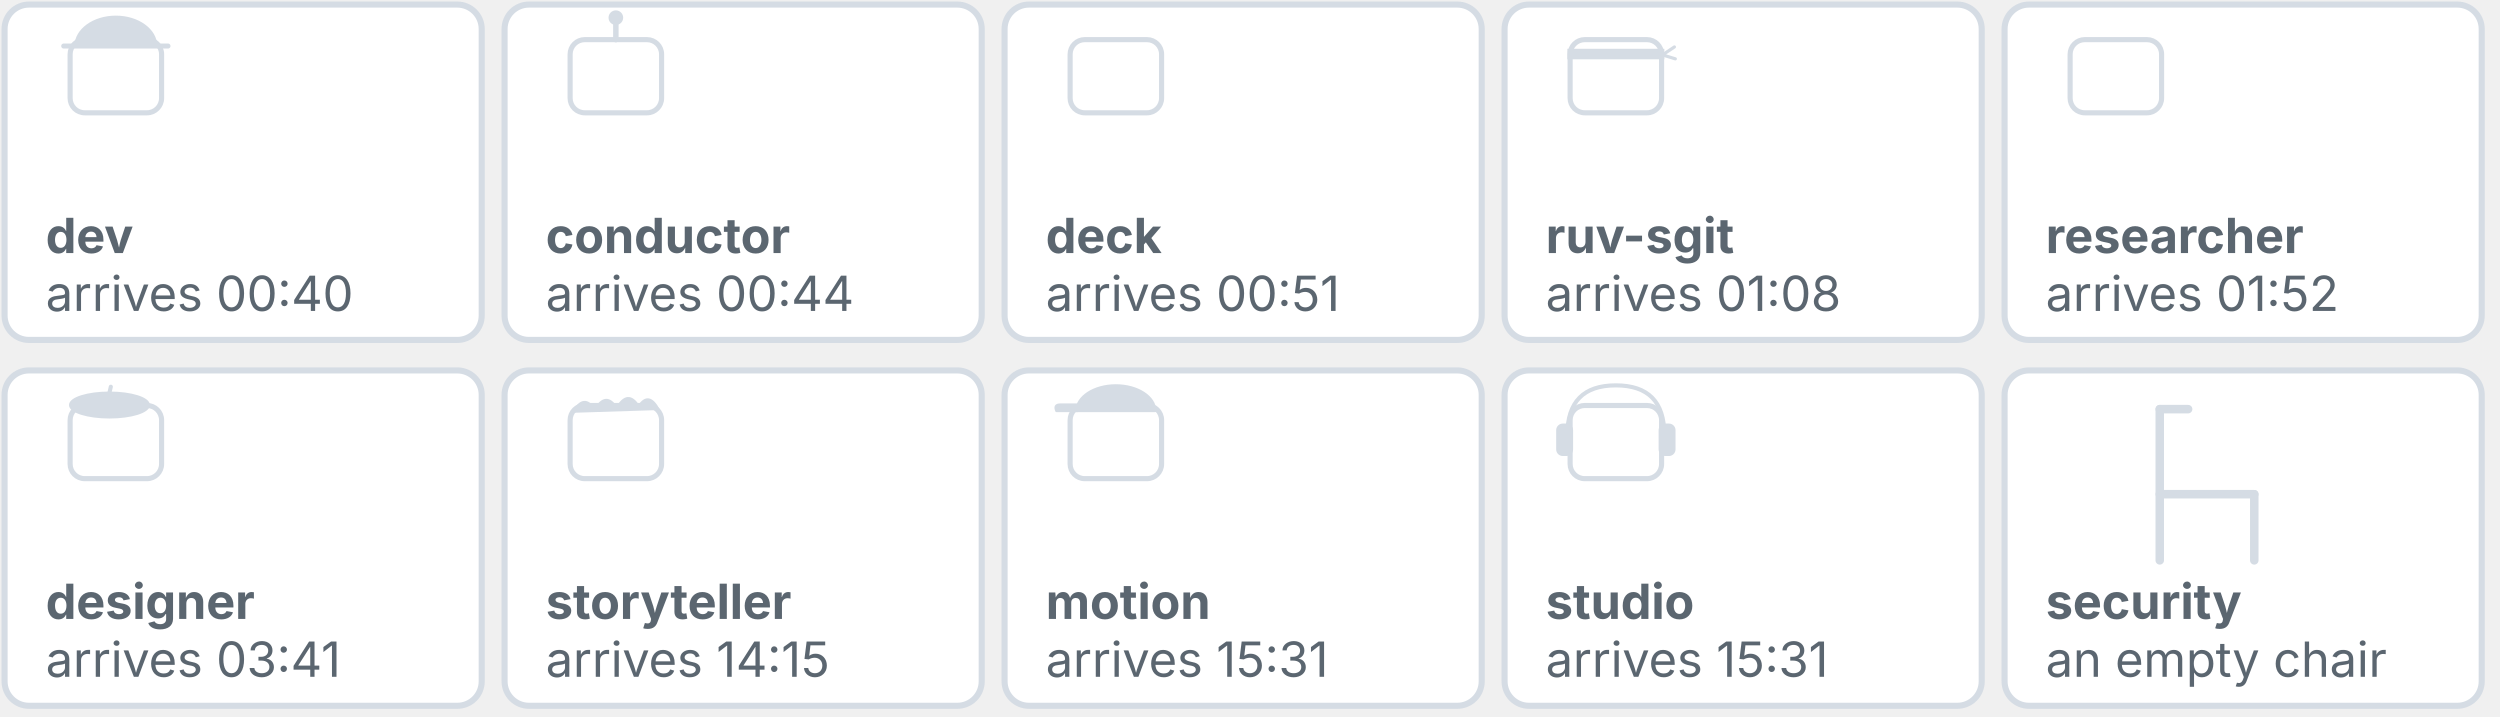
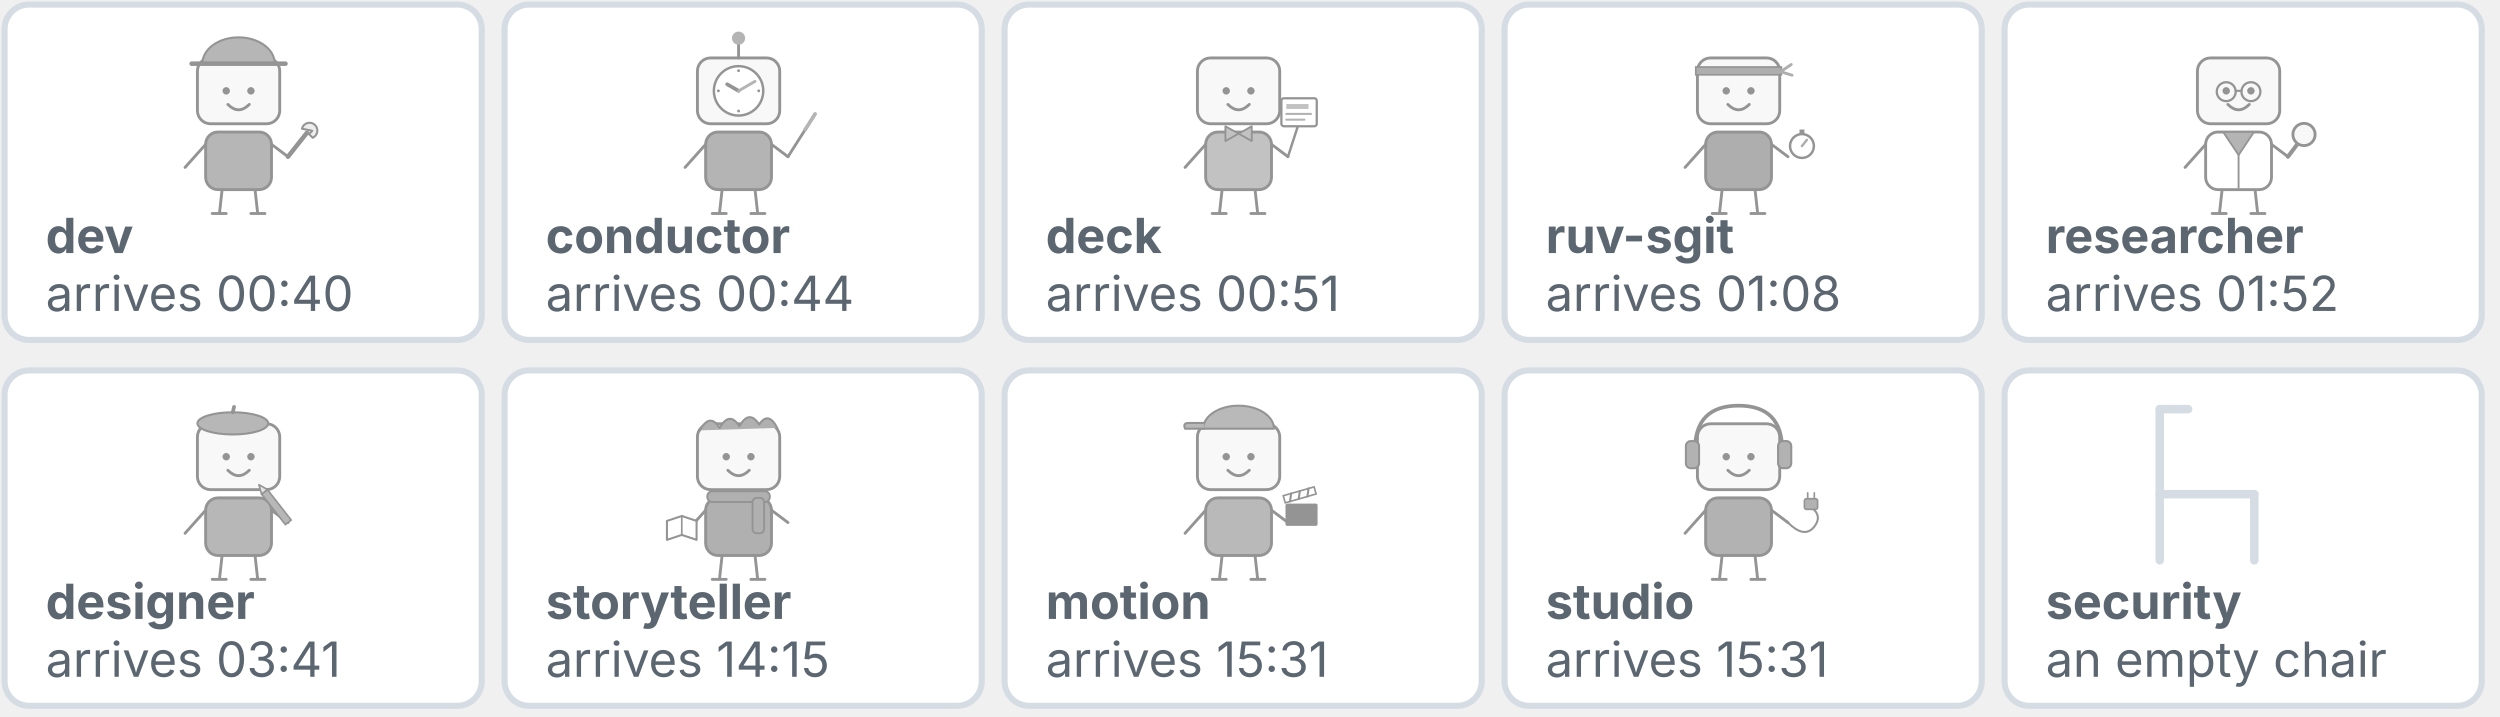
<svg xmlns="http://www.w3.org/2000/svg" width="164mm" height="47mm" viewBox="0 0 164 47" role="img" aria-label="The nine cards greyed, in the order they arrive, and an empty chair for security">
+   <defs>
+     <filter id="cg-grey">
+       <feColorMatrix type="saturate" values="0" />
+     </filter>
+   </defs>
  <rect x="0.30" y="0.30" width="31.3" height="22" rx="1.6" fill="#fff" stroke="#d5dce4" stroke-width=".4" />
-   <g transform="translate(1.60 -0.40) scale(0.3)">
-     <rect x="10" y="10" width="20" height="16" rx="3.2" fill="#ffffff" stroke="#d5dce4" stroke-width="1.12" />
-     <path d="M11.2 11.4 a8.8 6.4 0 0 1 17.6 0 z" fill="#d5dce4" stroke="#d5dce4" stroke-width="0.5" stroke-linecap="round" stroke-linejoin="round" />
-     <line x1="8.60" y1="11.40" x2="31.40" y2="11.40" stroke="#d5dce4" stroke-width="1.1" stroke-linecap="round" />
+   <g filter="url(#cg-grey)" opacity=".5">
+     <g transform="translate(10.25 1.10) scale(0.27)">
+       <line x1="12.00" y1="31.00" x2="7.00" y2="36.60" stroke="#1f2933" stroke-width="0.7" stroke-linecap="round" />
+       <line x1="28.00" y1="31.00" x2="32.00" y2="34.00" stroke="#1f2933" stroke-width="0.7" stroke-linecap="round" />
+       <line x1="16.00" y1="42.00" x2="15.40" y2="47.40" stroke="#1f2933" stroke-width="0.7" stroke-linecap="round" />
+       <line x1="24.00" y1="42.00" x2="24.60" y2="47.40" stroke="#1f2933" stroke-width="0.7" stroke-linecap="round" />
+       <line x1="13.60" y1="47.80" x2="17.00" y2="47.80" stroke="#1f2933" stroke-width="0.7" stroke-linecap="round" />
+       <line x1="23.00" y1="47.80" x2="26.40" y2="47.80" stroke="#1f2933" stroke-width="0.7" stroke-linecap="round" />
+       <rect x="12" y="28" width="16" height="14" rx="3" fill="#3d7a3d" stroke="#1f2933" stroke-width="0.7" />
+       <rect x="10" y="10" width="20" height="16" rx="3.2" fill="#eef2f6" stroke="#1f2933" stroke-width="0.7" />
+       <circle cx="17" cy="18" r=".9" fill="#1f2933" />
+       <circle cx="23" cy="18" r=".9" fill="#1f2933" />
+       <path d="M17.4 21.3 Q20 23.9 22.6 21.3" fill="none" stroke="#1f2933" stroke-width="0.7" stroke-linecap="round" stroke-linejoin="round" />
+       <path d="M11.2 11.4 a8.8 6.4 0 0 1 17.6 0 z" fill="#3d7a3d" stroke="#1f2933" stroke-width="0.5" stroke-linecap="round" stroke-linejoin="round" />
+       <line x1="8.60" y1="11.40" x2="31.40" y2="11.40" stroke="#1f2933" stroke-width="1.1" stroke-linecap="round" />
+       <line x1="32.00" y1="34.00" x2="36.60" y2="28.20" stroke="#1f2933" stroke-width="1.1" stroke-linecap="round" />
+       <path d="M35.4 27.2 a1.9 1.9 0 1 1 2.6 2.2 l-.9 -.9 l.8 -.8 z" fill="#d5dce4" stroke="#1f2933" stroke-width="0.5" stroke-linecap="round" stroke-linejoin="round" />
+     </g>
  </g>
  <text x="3.00" y="16.60" font-family="Inter, Helvetica, Arial, sans-serif" font-size="3.18" font-weight="700" fill="#5b6670" text-anchor="start">dev</text>
  <text x="3.00" y="20.40" font-family="Inter, Helvetica, Arial, sans-serif" font-size="3.18" font-weight="400" fill="#5b6670" text-anchor="start">arrives 00:40</text>
  <rect x="33.10" y="0.30" width="31.3" height="22" rx="1.6" fill="#fff" stroke="#d5dce4" stroke-width=".4" />
-   <g transform="translate(34.40 -0.40) scale(0.3)">
-     <rect x="10" y="10" width="20" height="16" rx="3.2" fill="#ffffff" stroke="#d5dce4" stroke-width="1.12" />
-     <line x1="20.00" y1="10.00" x2="20.00" y2="6.40" stroke="#d5dce4" stroke-width="1.2" stroke-linecap="round" />
-     <circle cx="20" cy="5.2" r="1.6" fill="#d5dce4" />
+   <g filter="url(#cg-grey)" opacity=".5">
+     <g transform="translate(43.05 1.10) scale(0.27)">
+       <line x1="12.00" y1="31.00" x2="7.00" y2="36.60" stroke="#1f2933" stroke-width="0.7" stroke-linecap="round" />
+       <line x1="28.00" y1="31.00" x2="32.00" y2="34.00" stroke="#1f2933" stroke-width="0.7" stroke-linecap="round" />
+       <line x1="16.00" y1="42.00" x2="15.40" y2="47.40" stroke="#1f2933" stroke-width="0.7" stroke-linecap="round" />
+       <line x1="24.00" y1="42.00" x2="24.60" y2="47.40" stroke="#1f2933" stroke-width="0.7" stroke-linecap="round" />
+       <line x1="13.60" y1="47.80" x2="17.00" y2="47.80" stroke="#1f2933" stroke-width="0.7" stroke-linecap="round" />
+       <line x1="23.00" y1="47.80" x2="26.40" y2="47.80" stroke="#1f2933" stroke-width="0.7" stroke-linecap="round" />
+       <rect x="12" y="28" width="16" height="14" rx="3" fill="#b0481a" stroke="#1f2933" stroke-width="0.7" />
+       <rect x="10" y="10" width="20" height="16" rx="3.2" fill="#eef2f6" stroke="#1f2933" stroke-width="0.7" />
+       <circle cx="20" cy="18" r="6" fill="#ffffff" stroke="#1f2933" stroke-width=".6" />
+       <circle cx="24.90" cy="18.00" r=".35" fill="#1f2933" />
+       <circle cx="20.00" cy="22.90" r=".35" fill="#1f2933" />
+       <circle cx="15.10" cy="18.00" r=".35" fill="#1f2933" />
+       <circle cx="20.00" cy="13.10" r=".35" fill="#1f2933" />
+       <line x1="20.00" y1="18.00" x2="17.23" y2="16.40" stroke="#1f2933" stroke-width="0.9" stroke-linecap="round" />
+       <line x1="20.00" y1="18.00" x2="23.98" y2="15.70" stroke="#b0481a" stroke-width="0.7" stroke-linecap="round" />
+       <line x1="20.00" y1="10.00" x2="20.00" y2="6.40" stroke="#1f2933" stroke-width="0.7" stroke-linecap="round" />
+       <circle cx="20" cy="5.2" r="1.6" fill="#b0481a" />
+       <line x1="32.00" y1="34.00" x2="36.20" y2="27.40" stroke="#1f2933" stroke-width="0.7" stroke-linecap="round" />
+       <line x1="36.20" y1="27.40" x2="38.60" y2="23.60" stroke="#b0481a" stroke-width="0.9" stroke-linecap="round" />
+     </g>
  </g>
  <text x="35.80" y="16.60" font-family="Inter, Helvetica, Arial, sans-serif" font-size="3.18" font-weight="700" fill="#5b6670" text-anchor="start">conductor</text>
  <text x="35.80" y="20.40" font-family="Inter, Helvetica, Arial, sans-serif" font-size="3.18" font-weight="400" fill="#5b6670" text-anchor="start">arrives 00:44</text>
  <rect x="65.90" y="0.30" width="31.3" height="22" rx="1.6" fill="#fff" stroke="#d5dce4" stroke-width=".4" />
-   <g transform="translate(67.20 -0.40) scale(0.3)">
-     <rect x="10" y="10" width="20" height="16" rx="3.2" fill="#ffffff" stroke="#d5dce4" stroke-width="1.12" />
+   <g filter="url(#cg-grey)" opacity=".5">
+     <g transform="translate(75.85 1.10) scale(0.27)">
+       <line x1="12.00" y1="31.00" x2="7.00" y2="36.60" stroke="#1f2933" stroke-width="0.7" stroke-linecap="round" />
+       <line x1="28.00" y1="31.00" x2="32.00" y2="34.00" stroke="#1f2933" stroke-width="0.7" stroke-linecap="round" />
+       <line x1="16.00" y1="42.00" x2="15.40" y2="47.40" stroke="#1f2933" stroke-width="0.7" stroke-linecap="round" />
+       <line x1="24.00" y1="42.00" x2="24.60" y2="47.40" stroke="#1f2933" stroke-width="0.7" stroke-linecap="round" />
+       <line x1="13.60" y1="47.80" x2="17.00" y2="47.80" stroke="#1f2933" stroke-width="0.7" stroke-linecap="round" />
+       <line x1="23.00" y1="47.80" x2="26.40" y2="47.80" stroke="#1f2933" stroke-width="0.7" stroke-linecap="round" />
+       <rect x="12" y="28" width="16" height="14" rx="3" fill="#b07d12" stroke="#1f2933" stroke-width="0.7" />
+       <path d="M20 28.4 l-3.2 -1.8 v3.6 z M20 28.4 l3.2 -1.8 v3.6 z" fill="#b07d12" stroke="#1f2933" stroke-width="0.45" stroke-linecap="round" stroke-linejoin="round" />
+       <rect x="10" y="10" width="20" height="16" rx="3.2" fill="#eef2f6" stroke="#1f2933" stroke-width="0.7" />
+       <circle cx="17" cy="18" r=".9" fill="#1f2933" />
+       <circle cx="23" cy="18" r=".9" fill="#1f2933" />
+       <path d="M17.4 21.3 Q20 23.9 22.6 21.3" fill="none" stroke="#1f2933" stroke-width="0.7" stroke-linecap="round" stroke-linejoin="round" />
+       <line x1="32.00" y1="34.00" x2="34.40" y2="26.60" stroke="#1f2933" stroke-width="0.6" stroke-linecap="round" />
+       <rect x="30.4" y="19.8" width="8.6" height="6.8" rx=".6" fill="#ffffff" stroke="#1f2933" stroke-width=".55" />
+       <rect x="31.6" y="21.2" width="5.4" height="1.2" fill="#b07d12" />
+       <line x1="31.60" y1="23.60" x2="37.60" y2="23.60" stroke="#5b6670" stroke-width="0.5" stroke-linecap="round" />
+       <line x1="31.60" y1="25.00" x2="36.00" y2="25.00" stroke="#5b6670" stroke-width="0.5" stroke-linecap="round" />
+     </g>
  </g>
  <text x="68.60" y="16.60" font-family="Inter, Helvetica, Arial, sans-serif" font-size="3.18" font-weight="700" fill="#5b6670" text-anchor="start">deck</text>
  <text x="68.60" y="20.40" font-family="Inter, Helvetica, Arial, sans-serif" font-size="3.18" font-weight="400" fill="#5b6670" text-anchor="start">arrives 00:51</text>
  <rect x="98.70" y="0.30" width="31.3" height="22" rx="1.6" fill="#fff" stroke="#d5dce4" stroke-width=".4" />
-   <g transform="translate(100.00 -0.40) scale(0.3)">
-     <rect x="10" y="10" width="20" height="16" rx="3.2" fill="#ffffff" stroke="#d5dce4" stroke-width="1.12" />
-     <rect x="9.6" y="12.2" width="20.8" height="1.9" fill="#d5dce4" stroke="#d5dce4" stroke-width=".4" />
-     <path d="M30.4 13.2 l2.4 -1.6 M30.4 13.4 l2.6 .8" fill="none" stroke="#d5dce4" stroke-width="0.7" stroke-linecap="round" stroke-linejoin="round" />
+   <g filter="url(#cg-grey)" opacity=".5">
+     <g transform="translate(108.65 1.10) scale(0.27)">
+       <line x1="12.00" y1="31.00" x2="7.00" y2="36.60" stroke="#1f2933" stroke-width="0.7" stroke-linecap="round" />
+       <line x1="28.00" y1="31.00" x2="32.00" y2="34.00" stroke="#1f2933" stroke-width="0.7" stroke-linecap="round" />
+       <line x1="16.00" y1="42.00" x2="15.40" y2="47.40" stroke="#1f2933" stroke-width="0.7" stroke-linecap="round" />
+       <line x1="24.00" y1="42.00" x2="24.60" y2="47.40" stroke="#1f2933" stroke-width="0.7" stroke-linecap="round" />
+       <line x1="13.60" y1="47.80" x2="17.00" y2="47.80" stroke="#1f2933" stroke-width="0.7" stroke-linecap="round" />
+       <line x1="23.00" y1="47.80" x2="26.40" y2="47.80" stroke="#1f2933" stroke-width="0.7" stroke-linecap="round" />
+       <rect x="12" y="28" width="16" height="14" rx="3" fill="#4a56a6" stroke="#1f2933" stroke-width="0.7" />
+       <rect x="10" y="10" width="20" height="16" rx="3.2" fill="#eef2f6" stroke="#1f2933" stroke-width="0.7" />
+       <circle cx="17" cy="18" r=".9" fill="#1f2933" />
+       <circle cx="23" cy="18" r=".9" fill="#1f2933" />
+       <path d="M17.4 21.3 Q20 23.9 22.6 21.3" fill="none" stroke="#1f2933" stroke-width="0.7" stroke-linecap="round" stroke-linejoin="round" />
+       <rect x="9.6" y="12.2" width="20.8" height="1.9" fill="#4a56a6" stroke="#1f2933" stroke-width=".4" />
+       <path d="M30.4 13.2 l2.4 -1.6 M30.4 13.4 l2.6 .8" fill="none" stroke="#4a56a6" stroke-width="0.7" stroke-linecap="round" stroke-linejoin="round" />
+       <circle cx="35.4" cy="31.4" r="2.9" fill="#ffffff" stroke="#1f2933" stroke-width=".6" />
+       <rect x="34.8" y="27.4" width="1.2" height="1.1" fill="#1f2933" />
+       <line x1="35.40" y1="31.40" x2="36.60" y2="29.90" stroke="#4a56a6" stroke-width="0.6" stroke-linecap="round" />
+     </g>
  </g>
  <text x="101.40" y="16.60" font-family="Inter, Helvetica, Arial, sans-serif" font-size="3.18" font-weight="700" fill="#5b6670" text-anchor="start">ruv-sgit</text>
  <text x="101.40" y="20.40" font-family="Inter, Helvetica, Arial, sans-serif" font-size="3.18" font-weight="400" fill="#5b6670" text-anchor="start">arrives 01:08</text>
  <rect x="131.50" y="0.30" width="31.3" height="22" rx="1.6" fill="#fff" stroke="#d5dce4" stroke-width=".4" />
-   <g transform="translate(132.80 -0.40) scale(0.3)">
-     <rect x="10" y="10" width="20" height="16" rx="3.2" fill="#ffffff" stroke="#d5dce4" stroke-width="1.12" />
+   <g filter="url(#cg-grey)" opacity=".5">
+     <g transform="translate(141.45 1.10) scale(0.27)">
+       <line x1="12.00" y1="31.00" x2="7.00" y2="36.60" stroke="#1f2933" stroke-width="0.7" stroke-linecap="round" />
+       <line x1="28.00" y1="31.00" x2="32.00" y2="34.00" stroke="#1f2933" stroke-width="0.7" stroke-linecap="round" />
+       <line x1="16.00" y1="42.00" x2="15.40" y2="47.40" stroke="#1f2933" stroke-width="0.7" stroke-linecap="round" />
+       <line x1="24.00" y1="42.00" x2="24.60" y2="47.40" stroke="#1f2933" stroke-width="0.7" stroke-linecap="round" />
+       <line x1="13.60" y1="47.80" x2="17.00" y2="47.80" stroke="#1f2933" stroke-width="0.7" stroke-linecap="round" />
+       <line x1="23.00" y1="47.80" x2="26.40" y2="47.80" stroke="#1f2933" stroke-width="0.7" stroke-linecap="round" />
+       <rect x="12" y="28" width="16" height="14" rx="3" fill="#ffffff" stroke="#1f2933" stroke-width="0.7" />
+       <path d="M16.4 28.2 L20 33.6 L23.6 28.2" fill="#2f6f8f" stroke="#1f2933" stroke-width="0.45" stroke-linecap="round" stroke-linejoin="round" />
+       <line x1="20.00" y1="33.60" x2="20.00" y2="41.60" stroke="#1f2933" stroke-width="0.45" stroke-linecap="round" />
+       <rect x="10" y="10" width="20" height="16" rx="3.2" fill="#eef2f6" stroke="#1f2933" stroke-width="0.7" />
+       <circle cx="17" cy="18" r=".9" fill="#1f2933" />
+       <circle cx="23" cy="18" r=".9" fill="#1f2933" />
+       <path d="M17.4 21.3 Q20 23.9 22.6 21.3" fill="none" stroke="#1f2933" stroke-width="0.7" stroke-linecap="round" stroke-linejoin="round" />
+       <circle cx="17" cy="18.2" r="2.3" fill="none" stroke="#1f2933" stroke-width=".55" />
+       <circle cx="23" cy="18.2" r="2.3" fill="none" stroke="#1f2933" stroke-width=".55" />
+       <line x1="19.30" y1="18.00" x2="20.70" y2="18.00" stroke="#1f2933" stroke-width="0.5" stroke-linecap="round" />
+       <line x1="32.00" y1="34.00" x2="34.40" y2="30.80" stroke="#1f2933" stroke-width="1" stroke-linecap="round" />
+       <circle cx="35.9" cy="28.6" r="2.7" fill="#eef2f6" stroke="#1f2933" stroke-width=".7" />
+     </g>
  </g>
  <text x="134.20" y="16.60" font-family="Inter, Helvetica, Arial, sans-serif" font-size="3.18" font-weight="700" fill="#5b6670" text-anchor="start">researcher</text>
  <text x="134.20" y="20.40" font-family="Inter, Helvetica, Arial, sans-serif" font-size="3.18" font-weight="400" fill="#5b6670" text-anchor="start">arrives 01:52</text>
  <rect x="0.30" y="24.30" width="31.3" height="22" rx="1.6" fill="#fff" stroke="#d5dce4" stroke-width=".4" />
-   <g transform="translate(1.60 23.60) scale(0.3)">
-     <rect x="10" y="10" width="20" height="16" rx="3.2" fill="#ffffff" stroke="#d5dce4" stroke-width="1.12" />
-     <ellipse cx="18.6" cy="9.9" rx="8.6" ry="2.7" fill="#d5dce4" stroke="#d5dce4" stroke-width=".5" />
-     <line x1="18.60" y1="7.20" x2="18.90" y2="5.90" stroke="#d5dce4" stroke-width="0.9" stroke-linecap="round" />
+   <g filter="url(#cg-grey)" opacity=".5">
+     <g transform="translate(10.25 25.10) scale(0.27)">
+       <line x1="12.00" y1="31.00" x2="7.00" y2="36.60" stroke="#1f2933" stroke-width="0.7" stroke-linecap="round" />
+       <line x1="28.00" y1="31.00" x2="32.00" y2="34.00" stroke="#1f2933" stroke-width="0.7" stroke-linecap="round" />
+       <line x1="16.00" y1="42.00" x2="15.40" y2="47.40" stroke="#1f2933" stroke-width="0.7" stroke-linecap="round" />
+       <line x1="24.00" y1="42.00" x2="24.60" y2="47.40" stroke="#1f2933" stroke-width="0.7" stroke-linecap="round" />
+       <line x1="13.60" y1="47.80" x2="17.00" y2="47.80" stroke="#1f2933" stroke-width="0.7" stroke-linecap="round" />
+       <line x1="23.00" y1="47.80" x2="26.40" y2="47.80" stroke="#1f2933" stroke-width="0.7" stroke-linecap="round" />
+       <rect x="12" y="28" width="16" height="14" rx="3" fill="#c2416b" stroke="#1f2933" stroke-width="0.7" />
+       <rect x="10" y="10" width="20" height="16" rx="3.2" fill="#eef2f6" stroke="#1f2933" stroke-width="0.7" />
+       <circle cx="17" cy="18" r=".9" fill="#1f2933" />
+       <circle cx="23" cy="18" r=".9" fill="#1f2933" />
+       <path d="M17.4 21.3 Q20 23.9 22.6 21.3" fill="none" stroke="#1f2933" stroke-width="0.7" stroke-linecap="round" stroke-linejoin="round" />
+       <ellipse cx="18.6" cy="9.9" rx="8.6" ry="2.7" fill="#c2416b" stroke="#1f2933" stroke-width=".5" />
+       <line x1="18.60" y1="7.20" x2="18.90" y2="5.90" stroke="#1f2933" stroke-width="0.9" stroke-linecap="round" />
+       <g transform="rotate(-38 32 34)">
+         <rect x="31.2" y="24.6" width="1.8" height="9.4" fill="#c2416b" stroke="#1f2933" stroke-width=".4" />
+         <path d="M31.2 24.6 L32.1 22.4 L33 24.6 z" fill="#e8c9a0" stroke="#1f2933" stroke-width="0.4" stroke-linecap="round" stroke-linejoin="round" />
+       </g>
+     </g>
  </g>
  <text x="3.00" y="40.60" font-family="Inter, Helvetica, Arial, sans-serif" font-size="3.18" font-weight="700" fill="#5b6670" text-anchor="start">designer</text>
  <text x="3.00" y="44.40" font-family="Inter, Helvetica, Arial, sans-serif" font-size="3.18" font-weight="400" fill="#5b6670" text-anchor="start">arrives 03:41</text>
  <rect x="33.10" y="24.30" width="31.3" height="22" rx="1.6" fill="#fff" stroke="#d5dce4" stroke-width=".4" />
-   <g transform="translate(34.40 23.60) scale(0.3)">
-     <rect x="10" y="10" width="20" height="16" rx="3.2" fill="#ffffff" stroke="#d5dce4" stroke-width="1.12" />
-     <path d="M10.6 11.6 q2.4 -4.4 4.8 -.6 q2.4 -4.2 4.8 -.4 q2.4 -4.2 4.8 -.4 q2.2 -3.4 4.4 .8" fill="#d5dce4" stroke="#d5dce4" stroke-width="0.5" stroke-linecap="round" stroke-linejoin="round" />
+   <g filter="url(#cg-grey)" opacity=".5">
+     <g transform="translate(43.05 25.10) scale(0.27)">
+       <line x1="12.00" y1="31.00" x2="7.00" y2="36.60" stroke="#1f2933" stroke-width="0.7" stroke-linecap="round" />
+       <line x1="28.00" y1="31.00" x2="32.00" y2="34.00" stroke="#1f2933" stroke-width="0.7" stroke-linecap="round" />
+       <line x1="16.00" y1="42.00" x2="15.40" y2="47.40" stroke="#1f2933" stroke-width="0.7" stroke-linecap="round" />
+       <line x1="24.00" y1="42.00" x2="24.60" y2="47.40" stroke="#1f2933" stroke-width="0.7" stroke-linecap="round" />
+       <line x1="13.60" y1="47.80" x2="17.00" y2="47.80" stroke="#1f2933" stroke-width="0.7" stroke-linecap="round" />
+       <line x1="23.00" y1="47.80" x2="26.40" y2="47.80" stroke="#1f2933" stroke-width="0.7" stroke-linecap="round" />
+       <rect x="12" y="28" width="16" height="14" rx="3" fill="#7a4f9a" stroke="#1f2933" stroke-width="0.7" />
+       <rect x="12.4" y="26.4" width="15.2" height="2.6" rx="1.2" fill="#7a4f9a" stroke="#1f2933" stroke-width=".45" />
+       <rect x="23.4" y="28" width="2.8" height="8.6" rx="1" fill="#7a4f9a" stroke="#1f2933" stroke-width=".45" />
+       <rect x="10" y="10" width="20" height="16" rx="3.2" fill="#eef2f6" stroke="#1f2933" stroke-width="0.7" />
+       <circle cx="17" cy="18" r=".9" fill="#1f2933" />
+       <circle cx="23" cy="18" r=".9" fill="#1f2933" />
+       <path d="M17.4 21.3 Q20 23.9 22.6 21.3" fill="none" stroke="#1f2933" stroke-width="0.7" stroke-linecap="round" stroke-linejoin="round" />
+       <path d="M10.6 11.6 q2.4 -4.4 4.8 -.6 q2.4 -4.2 4.8 -.4 q2.4 -4.2 4.8 -.4 q2.2 -3.4 4.4 .8" fill="#7a4f9a" stroke="#1f2933" stroke-width="0.5" stroke-linecap="round" stroke-linejoin="round" />
+       <path d="M2.6 33.6 l3.6 -1.2 l3.6 1.2 v4.6 l-3.6 -1.2 l-3.6 1.2 z" fill="#ffffff" stroke="#1f2933" stroke-width="0.5" stroke-linecap="round" stroke-linejoin="round" />
+       <line x1="6.20" y1="32.40" x2="6.20" y2="37.00" stroke="#1f2933" stroke-width="0.4" stroke-linecap="round" />
+     </g>
  </g>
  <text x="35.80" y="40.60" font-family="Inter, Helvetica, Arial, sans-serif" font-size="3.18" font-weight="700" fill="#5b6670" text-anchor="start">storyteller</text>
  <text x="35.80" y="44.40" font-family="Inter, Helvetica, Arial, sans-serif" font-size="3.18" font-weight="400" fill="#5b6670" text-anchor="start">arrives 14:15</text>
  <rect x="65.90" y="24.30" width="31.3" height="22" rx="1.6" fill="#fff" stroke="#d5dce4" stroke-width=".4" />
-   <g transform="translate(67.20 23.60) scale(0.3)">
-     <rect x="10" y="10" width="20" height="16" rx="3.2" fill="#ffffff" stroke="#d5dce4" stroke-width="1.12" />
-     <path d="M11.4 11.2 a8.6 5.6 0 0 1 17.2 0 z" fill="#d5dce4" stroke="#d5dce4" stroke-width="0.5" stroke-linecap="round" stroke-linejoin="round" />
-     <path d="M11.6 11.2 h-4.6 q-.6 -1.4 .8 -1.4 h3.8" fill="#d5dce4" stroke="#d5dce4" stroke-width="0.5" stroke-linecap="round" stroke-linejoin="round" />
+   <g filter="url(#cg-grey)" opacity=".5">
+     <g transform="translate(75.85 25.10) scale(0.27)">
+       <line x1="12.00" y1="31.00" x2="7.00" y2="36.60" stroke="#1f2933" stroke-width="0.7" stroke-linecap="round" />
+       <line x1="28.00" y1="31.00" x2="32.00" y2="34.00" stroke="#1f2933" stroke-width="0.7" stroke-linecap="round" />
+       <line x1="16.00" y1="42.00" x2="15.40" y2="47.40" stroke="#1f2933" stroke-width="0.7" stroke-linecap="round" />
+       <line x1="24.00" y1="42.00" x2="24.60" y2="47.40" stroke="#1f2933" stroke-width="0.7" stroke-linecap="round" />
+       <line x1="13.60" y1="47.80" x2="17.00" y2="47.80" stroke="#1f2933" stroke-width="0.7" stroke-linecap="round" />
+       <line x1="23.00" y1="47.80" x2="26.40" y2="47.80" stroke="#1f2933" stroke-width="0.7" stroke-linecap="round" />
+       <rect x="12" y="28" width="16" height="14" rx="3" fill="#23807f" stroke="#1f2933" stroke-width="0.7" />
+       <rect x="10" y="10" width="20" height="16" rx="3.2" fill="#eef2f6" stroke="#1f2933" stroke-width="0.7" />
+       <circle cx="17" cy="18" r=".9" fill="#1f2933" />
+       <circle cx="23" cy="18" r=".9" fill="#1f2933" />
+       <path d="M17.4 21.3 Q20 23.9 22.6 21.3" fill="none" stroke="#1f2933" stroke-width="0.7" stroke-linecap="round" stroke-linejoin="round" />
+       <path d="M11.4 11.2 a8.6 5.6 0 0 1 17.2 0 z" fill="#23807f" stroke="#1f2933" stroke-width="0.5" stroke-linecap="round" stroke-linejoin="round" />
+       <path d="M11.6 11.2 h-4.6 q-.6 -1.4 .8 -1.4 h3.8" fill="#23807f" stroke="#1f2933" stroke-width="0.5" stroke-linecap="round" stroke-linejoin="round" />
+       <rect x="31.4" y="29.4" width="7.8" height="5.4" rx=".4" fill="#1f2933" />
+       <g transform="rotate(-16 31.4 29.4)">
+         <rect x="31.4" y="27.4" width="7.8" height="1.8" fill="#ffffff" stroke="#1f2933" stroke-width=".4" />
+         <line x1="33.40" y1="27.40" x2="32.60" y2="29.20" stroke="#1f2933" stroke-width="0.5" stroke-linecap="round" />
+         <line x1="35.60" y1="27.40" x2="34.80" y2="29.20" stroke="#1f2933" stroke-width="0.5" stroke-linecap="round" />
+         <line x1="37.80" y1="27.40" x2="37.00" y2="29.20" stroke="#1f2933" stroke-width="0.5" stroke-linecap="round" />
+       </g>
+     </g>
  </g>
  <text x="68.60" y="40.60" font-family="Inter, Helvetica, Arial, sans-serif" font-size="3.18" font-weight="700" fill="#5b6670" text-anchor="start">motion</text>
  <text x="68.60" y="44.40" font-family="Inter, Helvetica, Arial, sans-serif" font-size="3.18" font-weight="400" fill="#5b6670" text-anchor="start">arrives 15:31</text>
  <rect x="98.70" y="24.30" width="31.3" height="22" rx="1.6" fill="#fff" stroke="#d5dce4" stroke-width=".4" />
-   <g transform="translate(100.00 23.60) scale(0.3)">
-     <rect x="10" y="10" width="20" height="16" rx="3.2" fill="#ffffff" stroke="#d5dce4" stroke-width="1.12" />
-     <path d="M9.4 16.4 Q9.4 5.6 20 5.6 Q30.6 5.6 30.6 16.4" fill="none" stroke="#d5dce4" stroke-width="0.9" stroke-linecap="round" stroke-linejoin="round" />
-     <rect x="7.2" y="14.2" width="3.2" height="6.6" rx="1.2" fill="#d5dce4" stroke="#d5dce4" stroke-width=".5" />
-     <rect x="29.6" y="14.2" width="3.2" height="6.6" rx="1.2" fill="#d5dce4" stroke="#d5dce4" stroke-width=".5" />
+   <g filter="url(#cg-grey)" opacity=".5">
+     <g transform="translate(108.65 25.10) scale(0.27)">
+       <line x1="12.00" y1="31.00" x2="7.00" y2="36.60" stroke="#1f2933" stroke-width="0.7" stroke-linecap="round" />
+       <line x1="28.00" y1="31.00" x2="32.00" y2="34.00" stroke="#1f2933" stroke-width="0.7" stroke-linecap="round" />
+       <line x1="16.00" y1="42.00" x2="15.40" y2="47.40" stroke="#1f2933" stroke-width="0.7" stroke-linecap="round" />
+       <line x1="24.00" y1="42.00" x2="24.60" y2="47.40" stroke="#1f2933" stroke-width="0.7" stroke-linecap="round" />
+       <line x1="13.60" y1="47.80" x2="17.00" y2="47.80" stroke="#1f2933" stroke-width="0.7" stroke-linecap="round" />
+       <line x1="23.00" y1="47.80" x2="26.40" y2="47.80" stroke="#1f2933" stroke-width="0.7" stroke-linecap="round" />
+       <rect x="12" y="28" width="16" height="14" rx="3" fill="#8a5a2b" stroke="#1f2933" stroke-width="0.7" />
+       <rect x="10" y="10" width="20" height="16" rx="3.2" fill="#eef2f6" stroke="#1f2933" stroke-width="0.7" />
+       <circle cx="17" cy="18" r=".9" fill="#1f2933" />
+       <circle cx="23" cy="18" r=".9" fill="#1f2933" />
+       <path d="M17.4 21.3 Q20 23.9 22.6 21.3" fill="none" stroke="#1f2933" stroke-width="0.7" stroke-linecap="round" stroke-linejoin="round" />
+       <path d="M9.4 16.4 Q9.4 5.6 20 5.6 Q30.6 5.6 30.6 16.4" fill="none" stroke="#1f2933" stroke-width="0.9" stroke-linecap="round" stroke-linejoin="round" />
+       <rect x="7.2" y="14.2" width="3.2" height="6.6" rx="1.2" fill="#8a5a2b" stroke="#1f2933" stroke-width=".5" />
+       <rect x="29.6" y="14.2" width="3.2" height="6.6" rx="1.2" fill="#8a5a2b" stroke="#1f2933" stroke-width=".5" />
+       <path d="M32 34 q4 4 6.4 1 q2 -2.6 -.6 -4.6" fill="none" stroke="#1f2933" stroke-width="0.5" stroke-linecap="round" stroke-linejoin="round" />
+       <rect x="36" y="28.2" width="3.2" height="2.6" rx=".5" fill="#8a5a2b" stroke="#1f2933" stroke-width=".4" />
+       <line x1="36.80" y1="28.20" x2="36.80" y2="26.80" stroke="#1f2933" stroke-width="0.4" stroke-linecap="round" />
+       <line x1="38.40" y1="28.20" x2="38.40" y2="26.80" stroke="#1f2933" stroke-width="0.4" stroke-linecap="round" />
+     </g>
  </g>
  <text x="101.40" y="40.60" font-family="Inter, Helvetica, Arial, sans-serif" font-size="3.18" font-weight="700" fill="#5b6670" text-anchor="start">studio</text>
  <text x="101.40" y="44.40" font-family="Inter, Helvetica, Arial, sans-serif" font-size="3.18" font-weight="400" fill="#5b6670" text-anchor="start">arrives 15:31</text>
  <rect x="131.50" y="24.30" width="31.3" height="22" rx="1.6" fill="#fff" stroke="#d5dce4" stroke-width=".4" />
  <g transform="translate(139.2 25.6) scale(0.62)">
    <line x1="4.00" y1="2.00" x2="4.00" y2="18.00" stroke="#d5dce4" stroke-width="0.9" stroke-linecap="round" />
    <line x1="4.00" y1="11.00" x2="14.00" y2="11.00" stroke="#d5dce4" stroke-width="0.9" stroke-linecap="round" />
    <line x1="14.00" y1="11.00" x2="14.00" y2="18.00" stroke="#d5dce4" stroke-width="0.9" stroke-linecap="round" />
    <line x1="4.00" y1="2.00" x2="7.00" y2="2.00" stroke="#d5dce4" stroke-width="0.9" stroke-linecap="round" />
  </g>
  <text x="134.20" y="40.60" font-family="Inter, Helvetica, Arial, sans-serif" font-size="3.18" font-weight="700" fill="#5b6670" text-anchor="start">security</text>
  <text x="134.20" y="44.40" font-family="Inter, Helvetica, Arial, sans-serif" font-size="3.18" font-weight="400" fill="#5b6670" text-anchor="start">an empty chair</text>
</svg>
